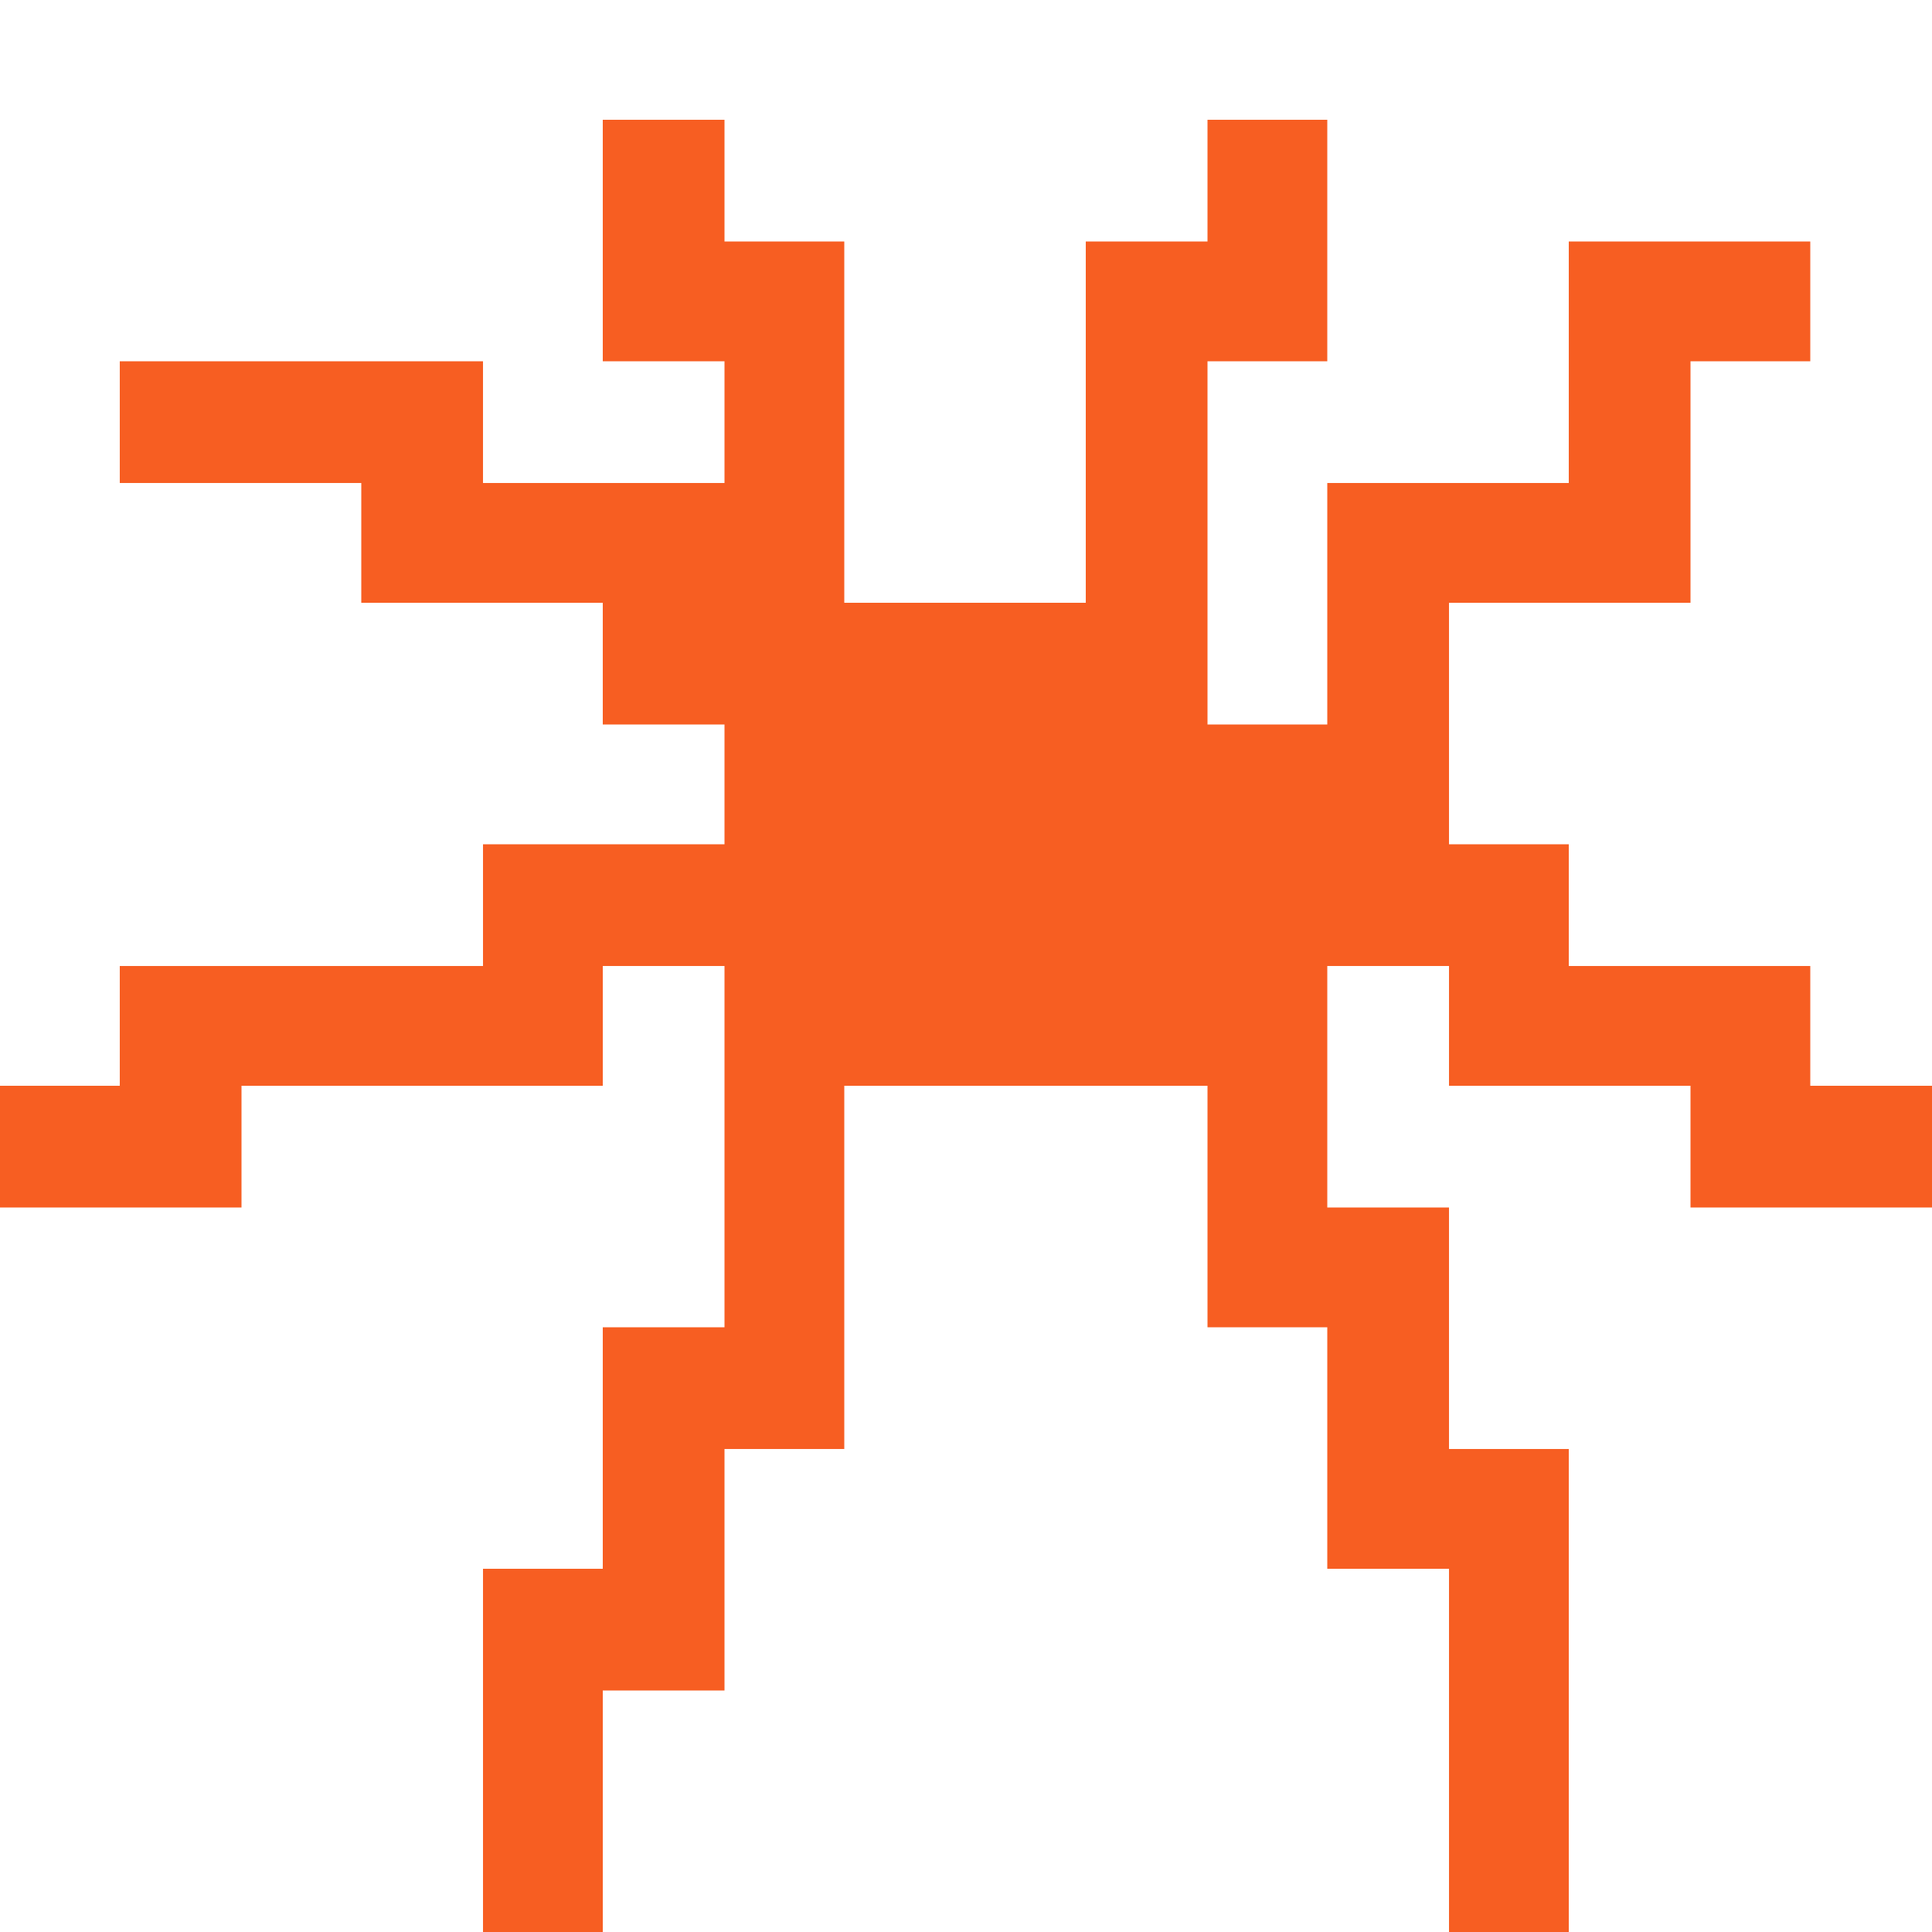
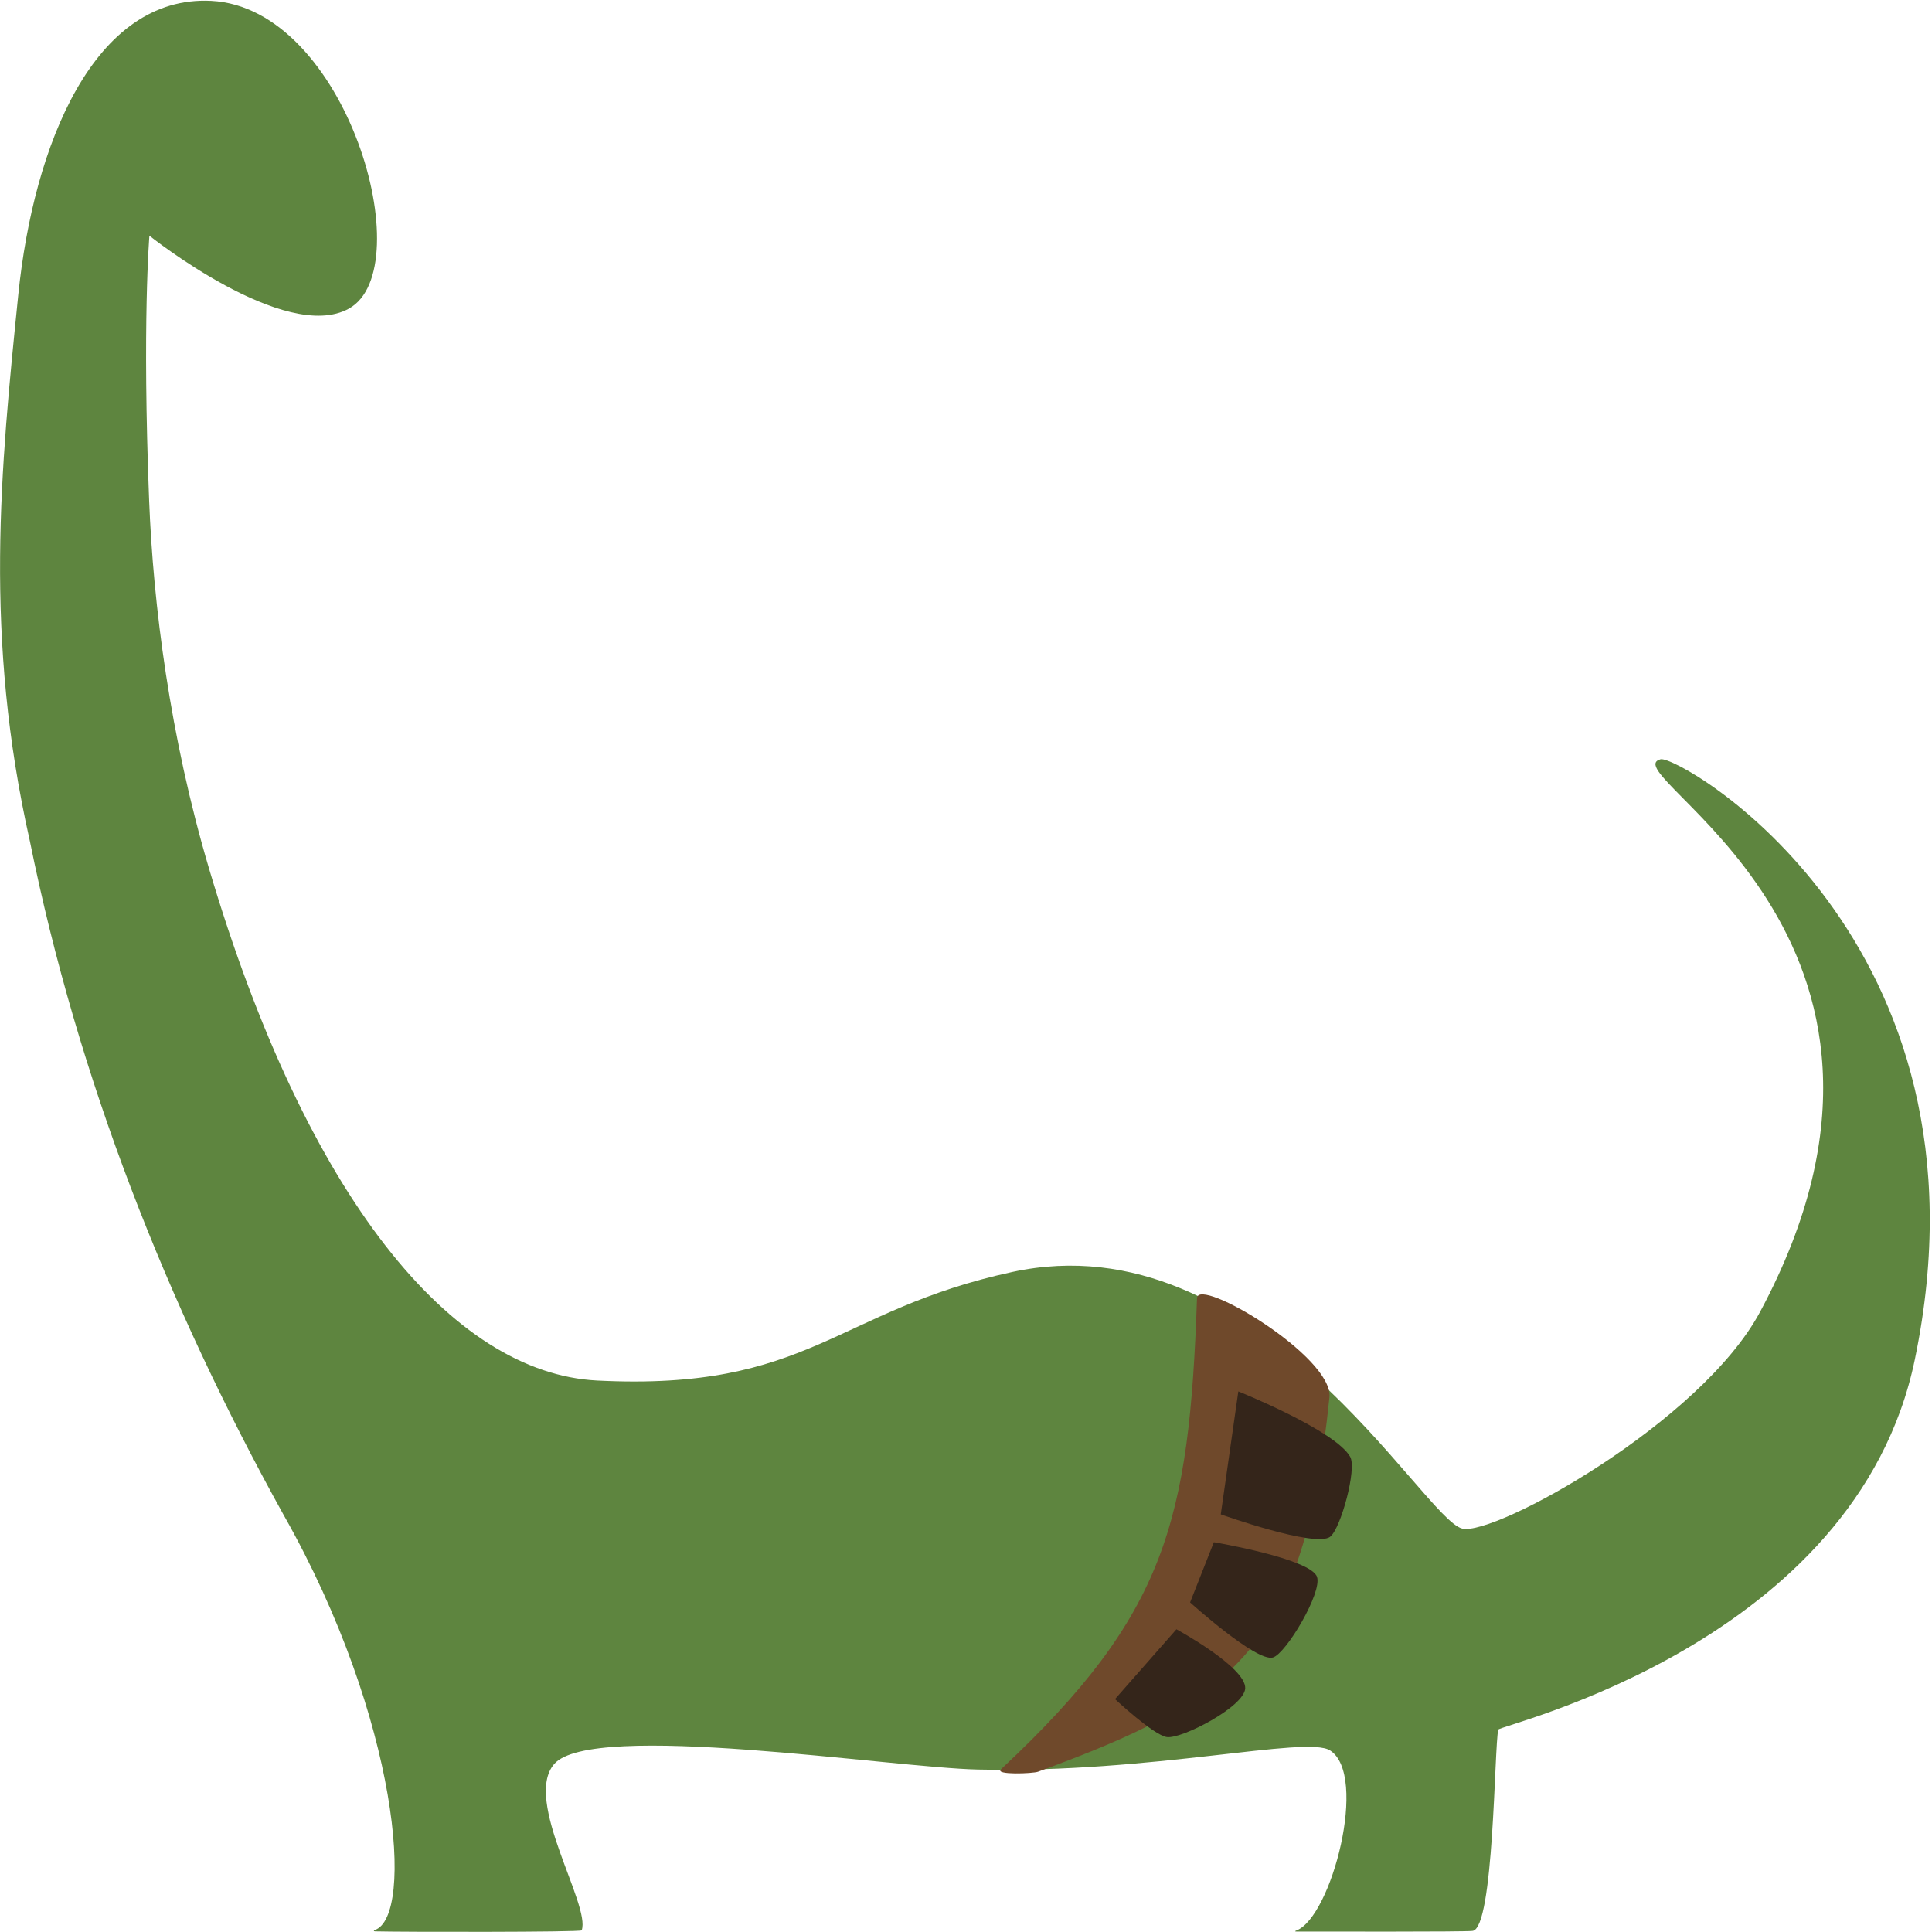
- <svg xmlns="http://www.w3.org/2000/svg" viewBox="0 0 100 100" aria-label="a friendly pixelated spider facing you">
-   <path fill="#f75e22" d="m 25,81.2 h 6.2 v -12.5 h 6.3 v -18.7 h -6.3 v 6.2 H 12.5 v 6.3 H 0 v -6.3 h 6.2 v -6.2 H 25 v -6.3 h 12.5 v -6.2 h -6.3 v -6.3 H 18.7 v -6.2 H 6.2 v -6.3 H 25 v 6.3 h 12.5 v -6.3 H 31.2 V 6.2 h 6.3 v 6.3 h 6.2 V 31.2 H 56.2 V 12.5 h 6.3 V 6.2 h 6.2 v 12.5 h -6.2 v 18.8 h 6.2 v -12.5 h 12.5 v -12.5 h 12.5 v 6.2 h -6.2 v 12.5 H 75 v 12.5 h 6.2 v 6.3 h 12.5 v 6.2 h 6.3 v 6.3 H 87.5 v -6.3 H 75 v -6.2 h -6.3 v 12.5 H 75 v 12.5 h 6.2 V 100 H 75 V 81.2 h -6.3 v -12.5 h -6.2 v -12.5 H 43.7 v 18.8 h -6.2 v 12.5 H 31.2 V 100 H 25 Z" />
+ <svg xmlns="http://www.w3.org/2000/svg" viewBox="0 0 100 100" aria-label="a green sauropod wearing a brown utility belt">
+   <path style="fill:#5e853f" d="M 18.067,15.969 C 21.789,13.894 17.949,0.39 10.927,0.044 4.872,-0.255 1.735,7.485 0.947,15.249 c -0.92,9.067 -1.792,17.67 0.6,28.292 2.481,12.27 7.08,23.953 13.139,34.882 6.001,10.595 6.775,20.817 4.702,21.479 -0.032,0.01 -0.08,0.063 0.041,0.066 1.294,0.035 10.641,0.046 10.678,-0.053 0.486,-1.307 -3.048,-6.728 -1.423,-8.608 1.949,-2.255 17.431,0.187 21.929,0.285 9.056,0.199 17.001,-1.771 18.23,-0.99 1.998,1.269 0.077,8.623 -1.735,9.318 -0.124,0.047 -0.06,0.058 8.7e-5,0.058 1.356,-0.002 8.671,0.021 9.113,-0.034 1.11,-0.138 1.121,-9.535 1.329,-10.418 C 77.607,89.283 96.054,85.11 99.112,70.369 103.631,48.585 86.877,39.053 85.95,39.3 83.317,40.002 101.561,48.397 91.102,67.902 88.019,73.653 77.35,79.523 75.685,79.119 73.641,78.623 65.097,63.091 52.401,65.836 43.235,67.818 41.919,72.011 30.911,71.457 23.396,71.079 15.879,62.02 10.825,44.978 8.785,38.1 7.93,31.282 7.72,25.925 7.356,16.681 7.733,12.2 7.733,12.2 c 0,0 7.033,5.611 10.334,3.77 z" />
+   <path style="fill:#6f492b" d="m 51.811,91.579 c -0.339,0.301 1.649,0.223 1.916,0.126 10.084,-3.698 13.757,-6.314 15.084,-19.38 0.214,-2.103 -6.814,-6.28 -6.854,-5.131 -0.399,11.574 -1.611,16.393 -10.086,24.327" />
+   <path style="fill:#34251a" d="m 57.713,87.946 c 0,0 1.995,1.865 2.683,1.965 0.766,0.111 4.012,-1.573 4.056,-2.52 0.051,-1.098 -3.56,-3.06 -3.56,-3.06" />
+   <path style="fill:#34251a" d="m 61.599,82.94 c 0,0 3.424,3.095 4.286,2.852 0.676,-0.191 2.567,-3.369 2.282,-4.177 -0.333,-0.946 -5.338,-1.791 -5.338,-1.791" />
+   <path style="fill:#34251a" d="m 63.187,78.383 c 0,0 4.924,1.759 5.668,1.154 0.552,-0.448 1.381,-3.505 1.032,-4.129 -0.767,-1.373 -5.791,-3.389 -5.791,-3.389" />
</svg>
